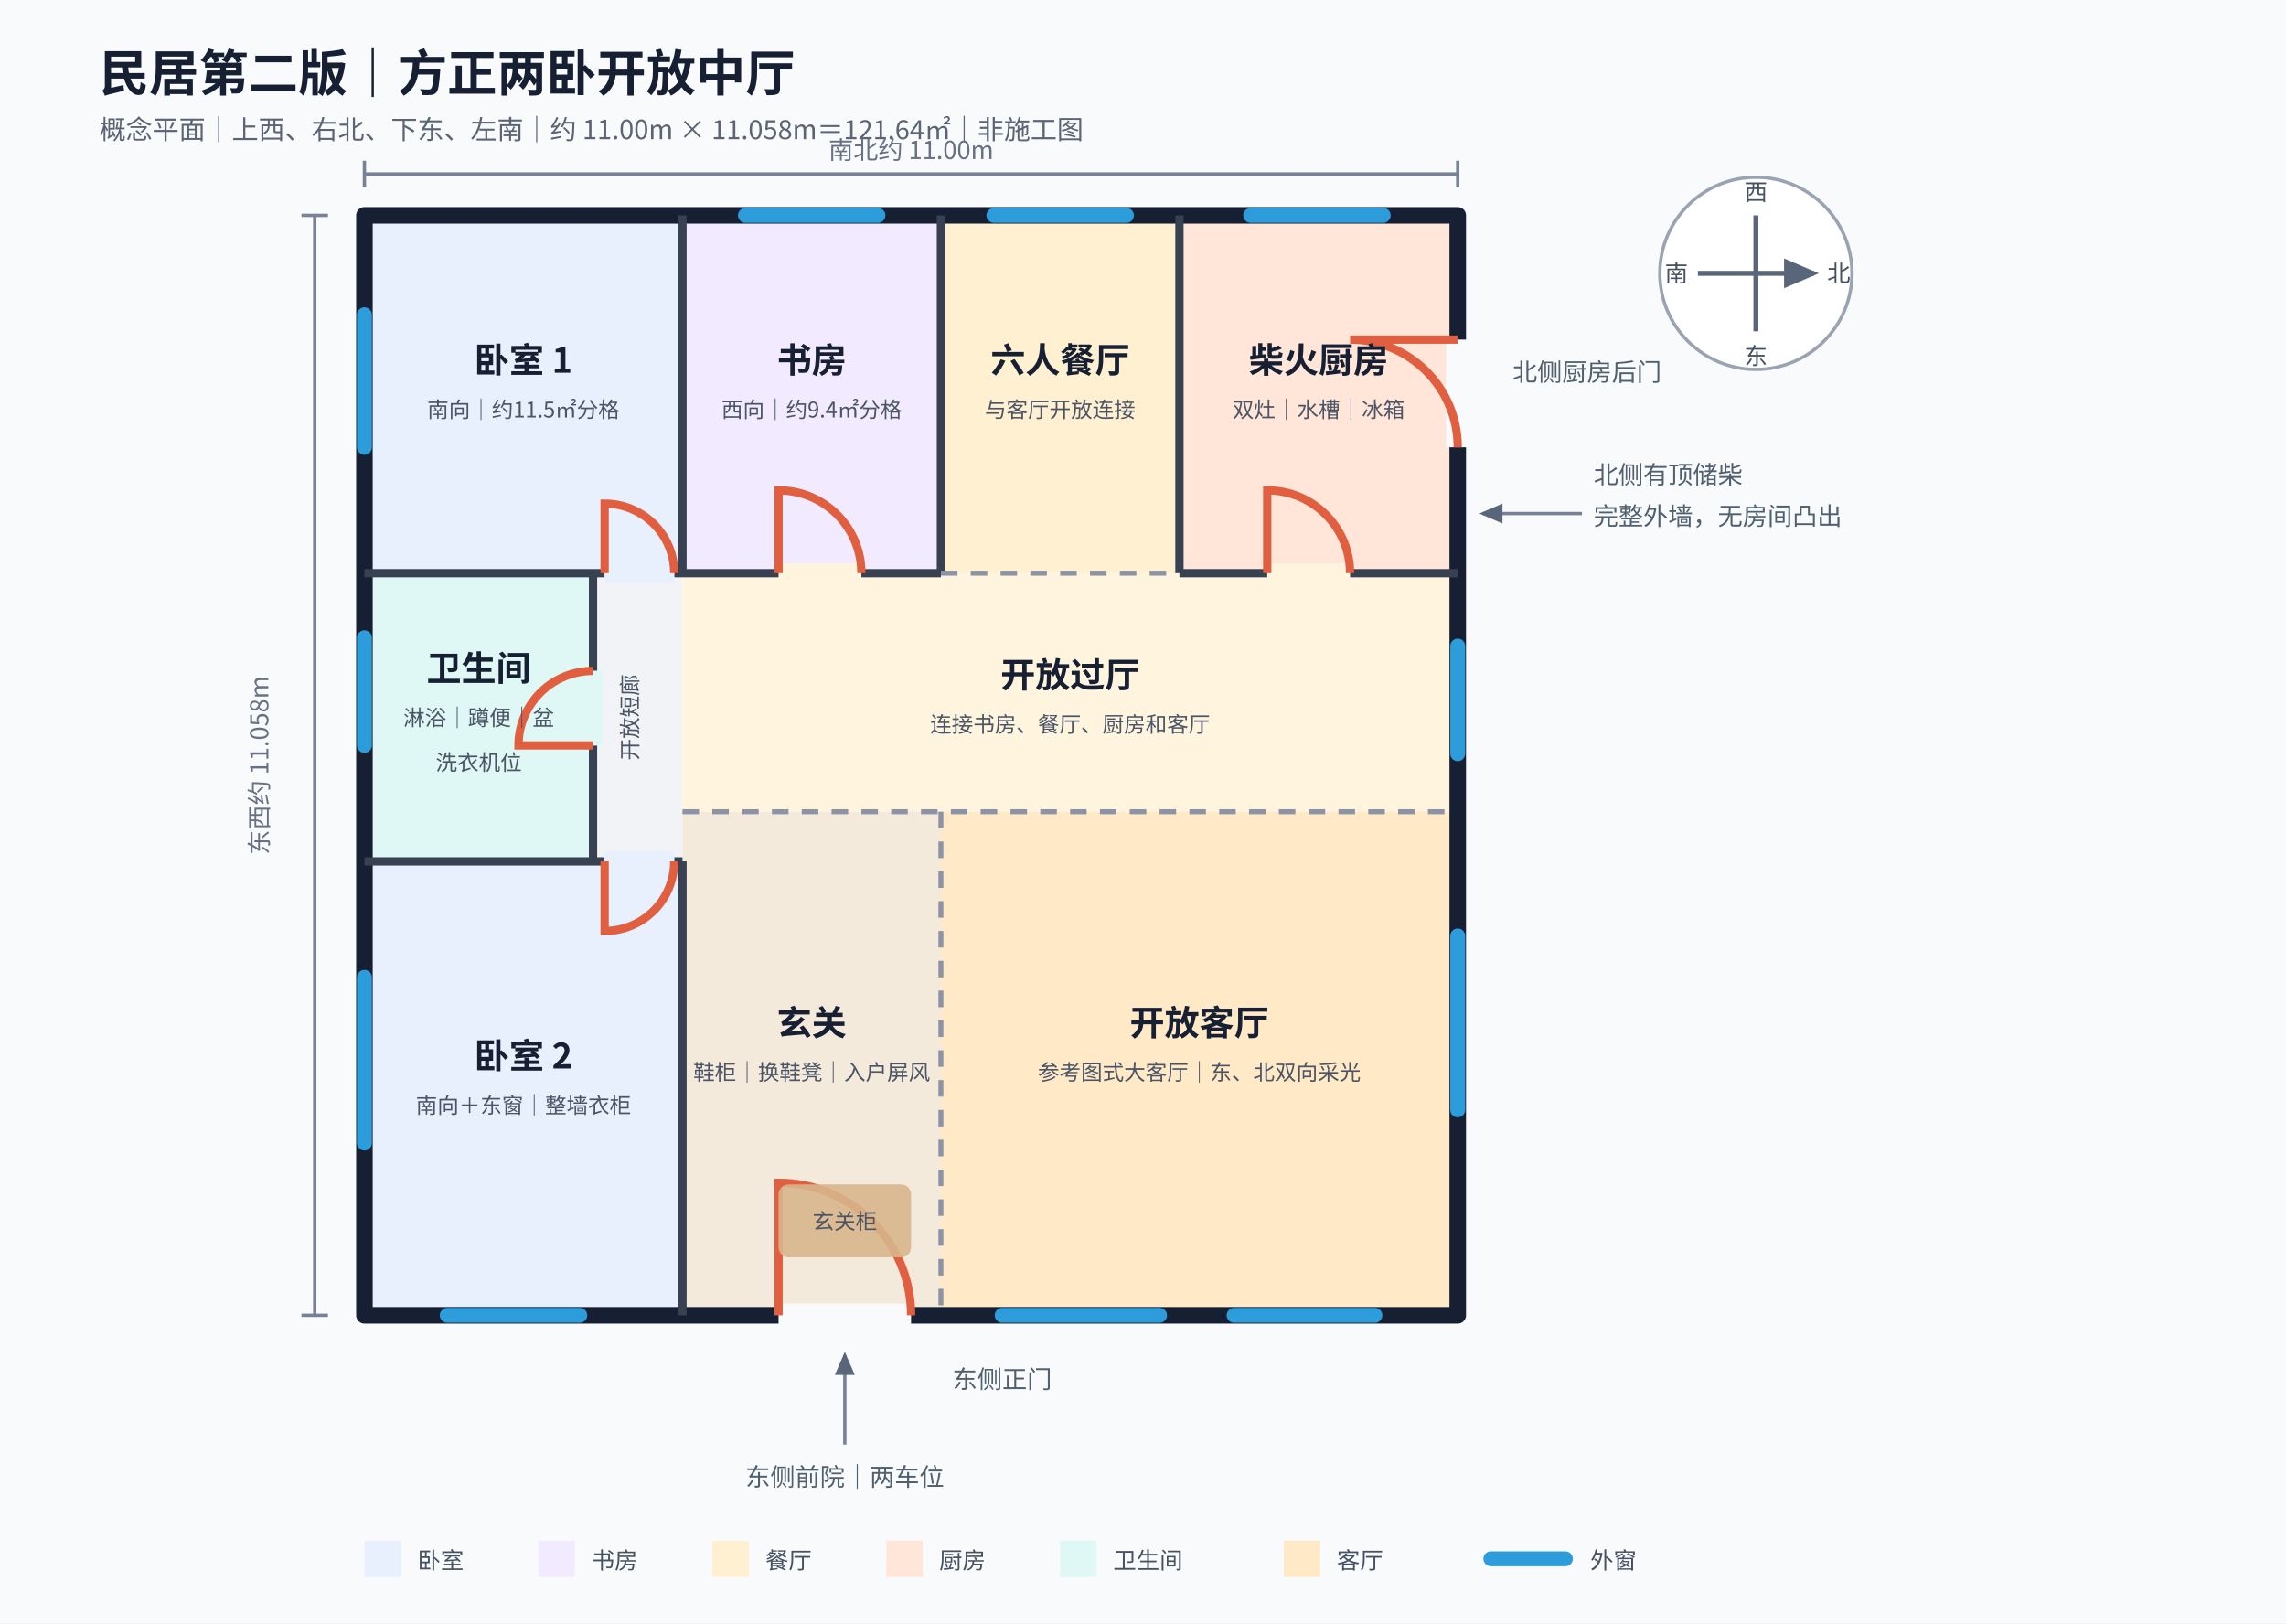
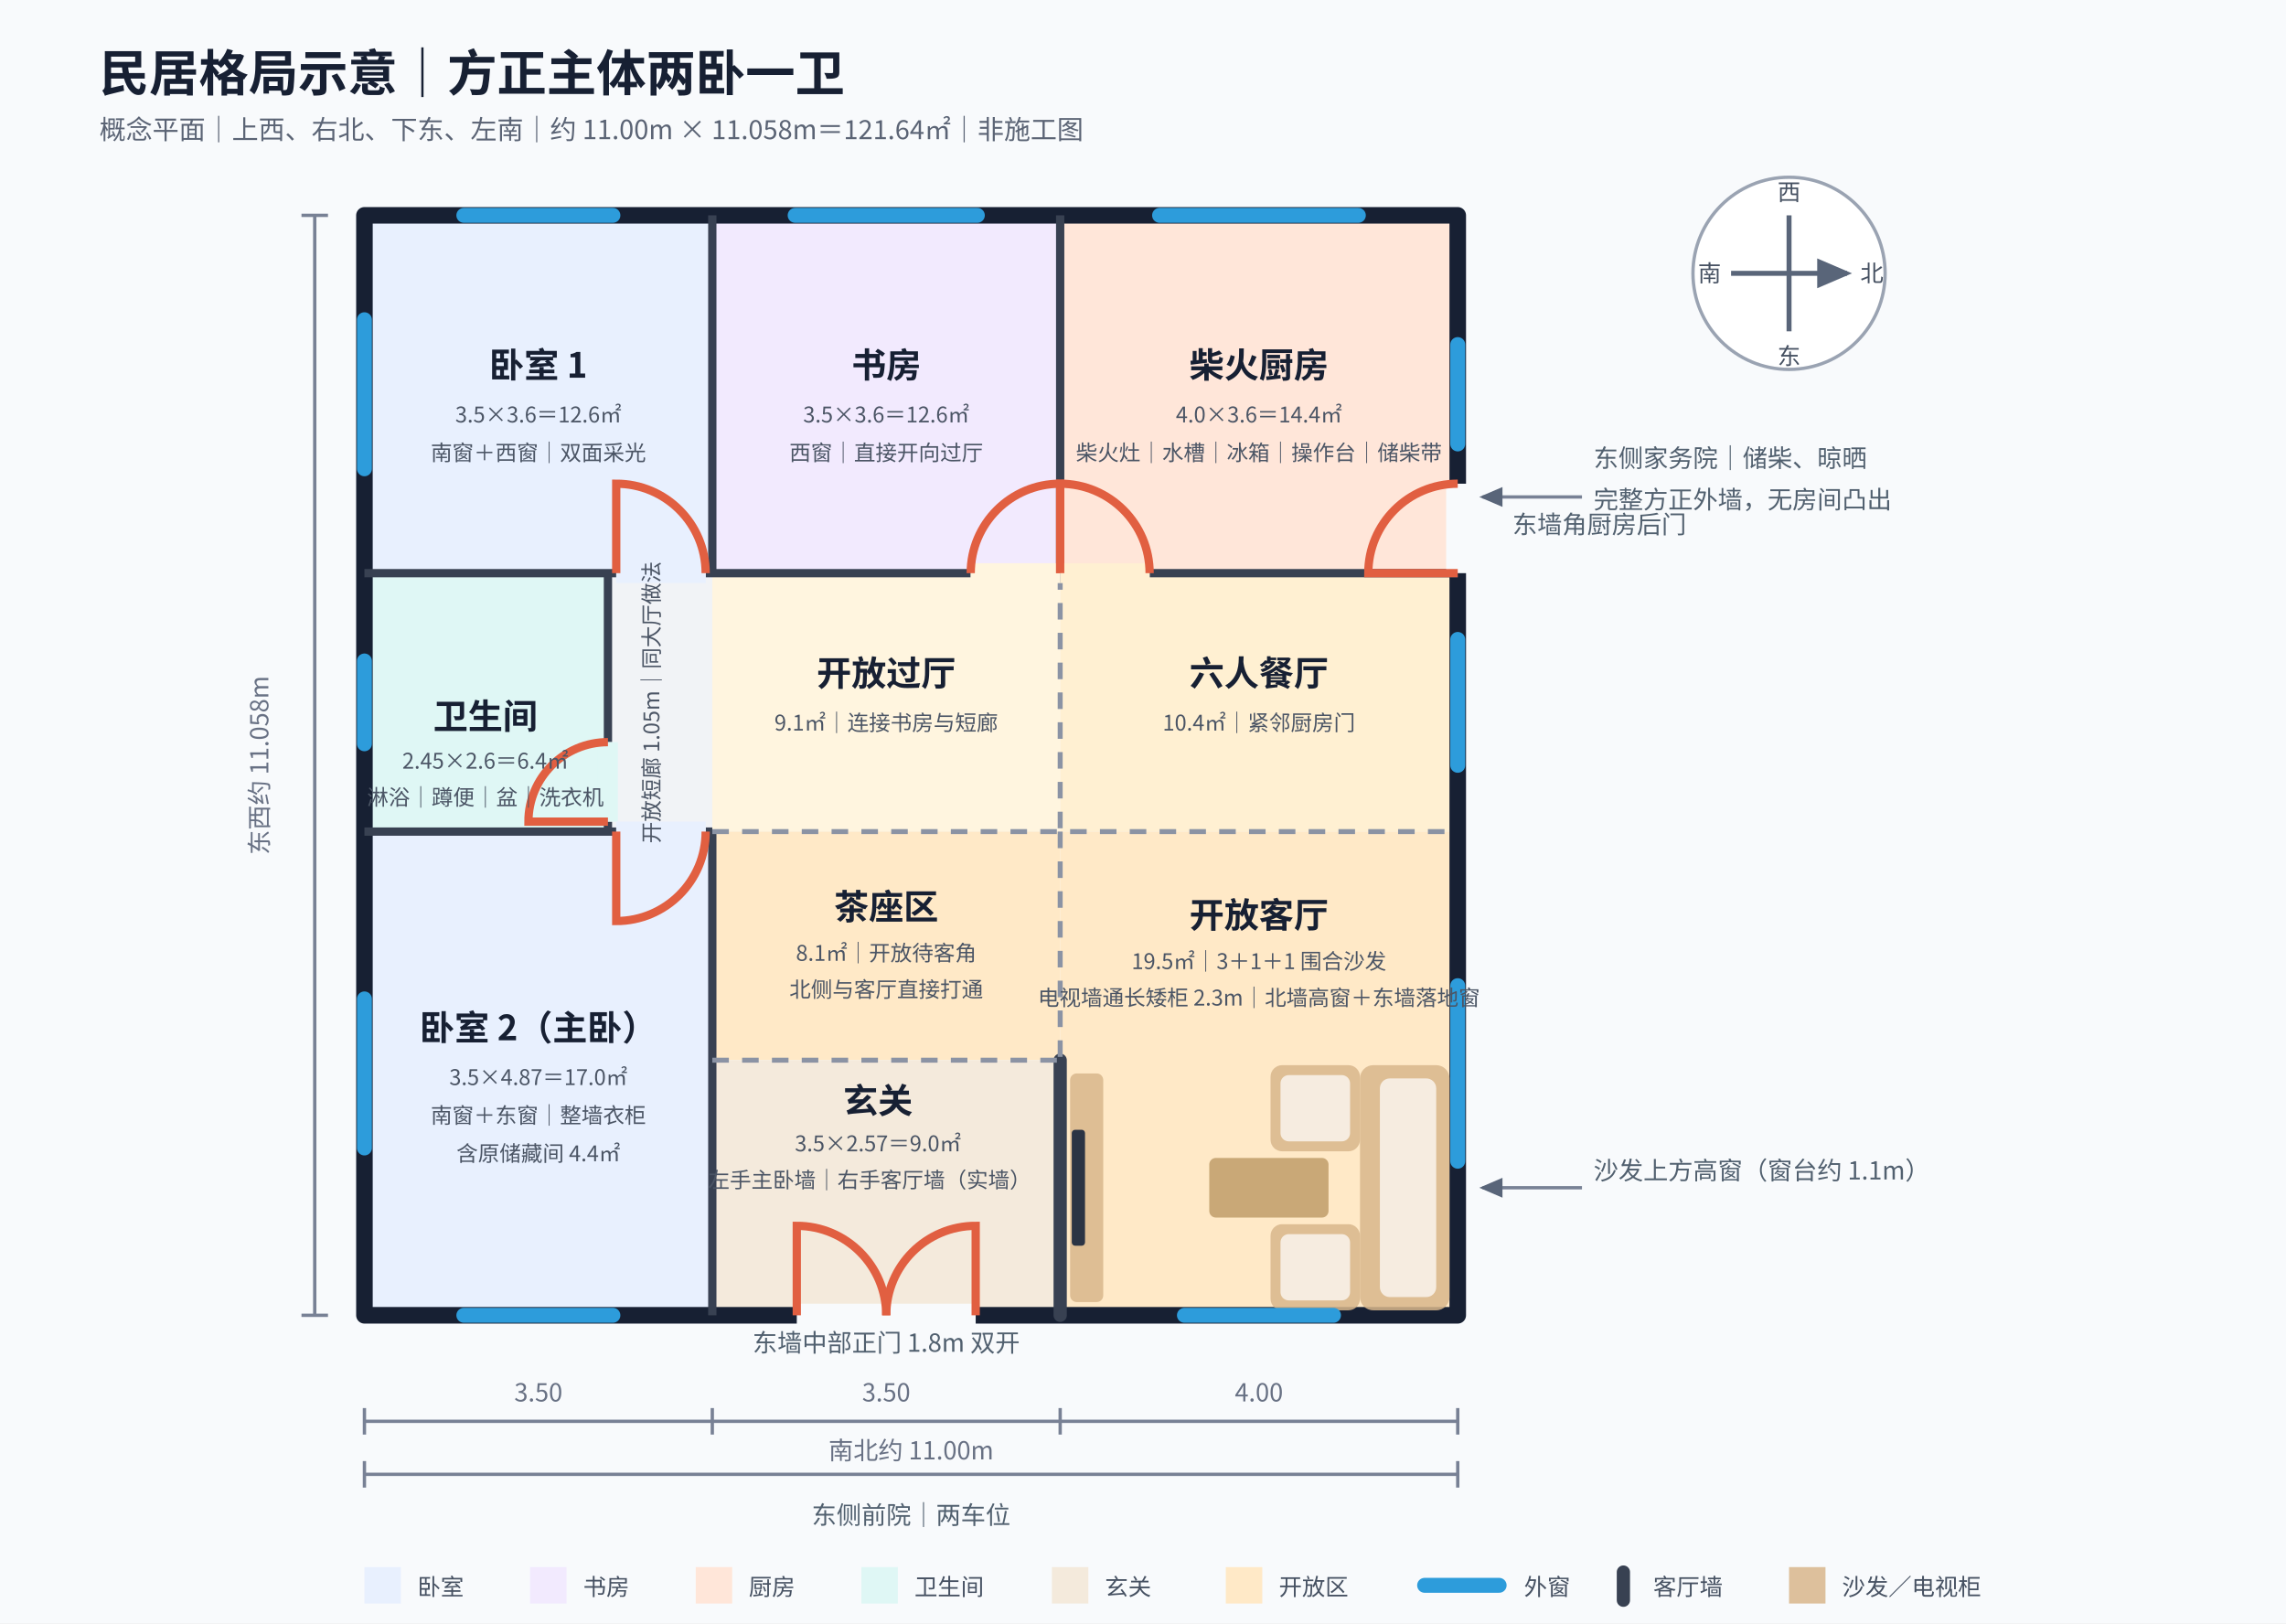
<svg xmlns="http://www.w3.org/2000/svg" width="1380" height="980" viewBox="0 0 1380 980">
  <defs>
    <style>
      text { font-family: "Microsoft YaHei", "Noto Sans CJK SC", sans-serif; fill: #172033; }
      .title { font-size: 30px; font-weight: 700; }
      .subtitle { font-size: 16px; fill: #5b6475; }
      .room-title { font-size: 21px; font-weight: 700; text-anchor: middle; }
      .room-note { font-size: 13px; fill: #4b5565; text-anchor: middle; }
      .wall { stroke: #172033; stroke-width: 10; fill: none; stroke-linejoin: round; }
      .partition { stroke: #384152; stroke-width: 5; fill: none; }
+       .feature { stroke: #384152; stroke-width: 8; fill: none; stroke-linecap: round; }
      .soft { stroke: #8b93a4; stroke-width: 3; stroke-dasharray: 10 8; fill: none; }
+       .furni { fill: #d8b68b; opacity: 0.85; }
      .window { stroke: #2d9cdb; stroke-width: 9; stroke-linecap: round; }
      .door { stroke: #e15f41; stroke-width: 5; fill: none; }
      .dim { stroke: #788195; stroke-width: 2; fill: none; }
      .dim-text { font-size: 15px; fill: #687184; text-anchor: middle; }
      .outside { font-size: 15px; fill: #51606f; }
      .legend { font-size: 14px; fill: #465162; }
    </style>
    <marker id="arrow" markerWidth="10" markerHeight="10" refX="6" refY="3" orient="auto">
      <path d="M0,0 L0,6 L7,3 z" fill="#596579" />
    </marker>
  </defs>
  <rect width="1380" height="980" fill="#f8fafc" />
-   <text x="60" y="55" class="title">民居第二版｜方正两卧开放中厅</text>
+   <text x="60" y="55" class="title">民居格局示意｜方正主体两卧一卫</text>
  <text x="60" y="84" class="subtitle">概念平面｜上西、右北、下东、左南｜约 11.00m × 11.058m＝121.64㎡｜非施工图</text>
-   <rect x="220" y="130" width="192" height="216" fill="#e8f0fe" />
-   <rect x="412" y="130" width="156" height="216" fill="#f2eafe" />
-   <rect x="568" y="130" width="144" height="216" fill="#fff0d2" />
-   <rect x="712" y="130" width="168" height="216" fill="#ffe6d9" />
-   <rect x="220" y="346" width="138" height="174" fill="#dff7f5" />
-   <rect x="358" y="346" width="54" height="174" fill="#f1f3f6" />
-   <rect x="220" y="520" width="192" height="274" fill="#e8f0fe" />
-   <rect x="412" y="346" width="468" height="144" fill="#fff5df" />
-   <rect x="412" y="490" width="156" height="304" fill="#f4eadc" />
-   <rect x="568" y="490" width="312" height="304" fill="#ffe9c7" />
+   <rect x="220" y="130" width="210" height="216" fill="#e8f0fe" />
+   <rect x="430" y="130" width="210" height="216" fill="#f2eafe" />
+   <rect x="640" y="130" width="240" height="216" fill="#ffe6d9" />
+   <rect x="220" y="346" width="147" height="156" fill="#dff7f5" />
+   <rect x="367" y="346" width="63" height="156" fill="#f1f3f6" />
+   <rect x="220" y="502" width="210" height="292" fill="#e8f0fe" />
+   <rect x="430" y="346" width="210" height="156" fill="#fff5df" />
+   <rect x="640" y="346" width="240" height="156" fill="#fff0d2" />
+   <rect x="430" y="502" width="210" height="138" fill="#ffe9c7" />
+   <rect x="640" y="502" width="240" height="292" fill="#ffe9c7" />
+   <rect x="430" y="640" width="210" height="154" fill="#f4eadc" />
  <rect x="220" y="130" width="660" height="664" class="wall" />
-   <path d="M412 130 V346 M568 130 V346 M712 130 V346" class="partition" />
-   <path d="M220 346 H365 M407 346 H412 M412 346 H568 M712 346 H880" class="partition" />
-   <path d="M220 520 H365 M407 520 H412 M358 346 V405 M358 450 V520 M412 520 V794" class="partition" />
-   <path d="M568 490 V794 M412 490 H880" class="soft" />
-   <path d="M568 346 H712" class="soft" />
-   <path d="M365 346 H407" stroke="#e8f0fe" stroke-width="12" />
-   <path d="M365 346 V304 A42 42 0 0 1 407 346" class="door" />
-   <path d="M358 405 V450" stroke="#dff7f5" stroke-width="12" />
-   <path d="M358 450 H313 A45 45 0 0 1 358 405" class="door" />
-   <path d="M365 520 H407" stroke="#e8f0fe" stroke-width="12" />
-   <path d="M365 520 V562 A42 42 0 0 0 407 520" class="door" />
-   <path d="M470 346 H520" stroke="#fff5df" stroke-width="12" />
-   <path d="M470 346 V296 A50 50 0 0 1 520 346" class="door" />
-   <path d="M765 346 H815" stroke="#fff5df" stroke-width="12" />
-   <path d="M765 346 V296 A50 50 0 0 1 815 346" class="door" />
-   <path d="M470 794 H550" stroke="#f8fafc" stroke-width="14" />
-   <path d="M470 794 V714 A80 80 0 0 1 550 794" class="door" />
-   <text x="575" y="838" class="outside">东侧正门</text>
-   <path d="M880 205 V270" stroke="#f8fafc" stroke-width="14" />
-   <path d="M880 205 H815 A65 65 0 0 1 880 270" class="door" />
-   <text x="913" y="230" class="outside">北侧厨房后门</text>
-   <path d="M220 190 V270 M220 385 V450 M220 590 V690" class="window" />
-   <path d="M450 130 H530 M600 130 H680 M755 130 H835" class="window" />
-   <path d="M880 390 V455 M880 565 V670" class="window" />
-   <path d="M270 794 H350 M605 794 H700 M745 794 H830" class="window" />
-   <text x="316" y="225" class="room-title">卧室 1</text>
-   <text x="316" y="252" class="room-note">南向｜约11.5㎡分格</text>
-   <text x="490" y="225" class="room-title">书房</text>
-   <text x="490" y="252" class="room-note">西向｜约9.4㎡分格</text>
-   <text x="640" y="225" class="room-title">六人餐厅</text>
-   <text x="640" y="252" class="room-note">与客厅开放连接</text>
-   <text x="796" y="225" class="room-title">柴火厨房</text>
-   <text x="796" y="252" class="room-note">双灶｜水槽｜冰箱</text>
-   <text x="289" y="411" class="room-title">卫生间</text>
-   <text x="289" y="438" class="room-note">淋浴｜蹲便｜盆</text>
-   <text x="289" y="465" class="room-note">洗衣机位</text>
-   <text x="385" y="433" class="room-note" transform="rotate(-90 385 433)">开放短廊</text>
-   <text x="316" y="645" class="room-title">卧室 2</text>
-   <text x="316" y="672" class="room-note">南向＋东窗｜整墙衣柜</text>
-   <text x="646" y="415" class="room-title">开放过厅</text>
-   <text x="646" y="442" class="room-note">连接书房、餐厅、厨房和客厅</text>
-   <text x="490" y="625" class="room-title">玄关</text>
-   <text x="490" y="652" class="room-note">鞋柜｜换鞋凳｜入户屏风</text>
-   <text x="724" y="625" class="room-title">开放客厅</text>
-   <text x="724" y="652" class="room-note">参考图式大客厅｜东、北双向采光</text>
-   <rect x="470" y="715" width="80" height="44" rx="6" fill="#d8b68b" opacity="0.9" />
-   <text x="510" y="742" class="room-note">玄关柜</text>
-   <path d="M510 872 V818" class="dim" marker-end="url(#arrow)" />
-   <text x="510" y="897" class="outside" text-anchor="middle">东侧前院｜两车位</text>
-   <path d="M955 310 H895" class="dim" marker-end="url(#arrow)" />
-   <text x="962" y="292" class="outside">北侧有顶储柴</text>
-   <text x="962" y="317" class="outside">完整外墙，无房间凸出</text>
-   <path d="M220 105 H880 M220 97 V113 M880 97 V113" class="dim" />
-   <text x="550" y="96" class="dim-text">南北约 11.00m</text>
+   <path d="M220 346 H372 M426 346 H586 M694 346 H880" class="partition" />
+   <path d="M430 130 V346 M640 130 V346" class="partition" />
+   <path d="M367 346 V448 M367 496 V502" class="partition" />
+   <path d="M220 502 H372 M426 502 H430" class="partition" />
+   <path d="M430 502 V794" class="partition" />
+   <path d="M640 640 V794" class="feature" />
+   <rect x="646" y="648" width="20" height="138" rx="4" class="furni" />
+   <rect x="647" y="682" width="8" height="70" rx="2" fill="#2b3444" />
+   <rect x="821" y="643" width="54" height="148" rx="8" class="furni" />
+   <rect x="833" y="651" width="34" height="132" rx="6" fill="#f6ece0" />
+   <rect x="767" y="643" width="54" height="52" rx="7" class="furni" />
+   <rect x="773" y="649" width="42" height="40" rx="5" fill="#f6ece0" />
+   <rect x="767" y="739" width="54" height="52" rx="7" class="furni" />
+   <rect x="773" y="745" width="42" height="40" rx="5" fill="#f6ece0" />
+   <rect x="730" y="699" width="72" height="36" rx="4" fill="#c9a877" />
+   <path d="M430 502 H880 M640 346 V502 M430 640 H640 M640 502 V640" class="soft" />
+   <path d="M372 346 H426" stroke="#e8f0fe" stroke-width="12" />
+   <path d="M372 346 V292 A54 54 0 0 1 426 346" class="door" />
+   <path d="M367 448 V496" stroke="#dff7f5" stroke-width="12" />
+   <path d="M367 496 H319 A48 48 0 0 1 367 448" class="door" />
+   <path d="M372 502 H426" stroke="#e8f0fe" stroke-width="12" />
+   <path d="M372 502 V556 A54 54 0 0 0 426 502" class="door" />
+   <path d="M586 346 H640" stroke="#fff5df" stroke-width="12" />
+   <path d="M640 346 V292 A54 54 0 0 0 586 346" class="door" />
+   <path d="M640 346 H694" stroke="#fff0d2" stroke-width="12" />
+   <path d="M640 346 V292 A54 54 0 0 1 694 346" class="door" />
+   <path d="M481 794 H589" stroke="#f8fafc" stroke-width="14" />
+   <path d="M481 794 V740 A54 54 0 0 1 535 794" class="door" />
+   <path d="M589 794 V740 A54 54 0 0 0 535 794" class="door" />
+   <text x="535" y="816" class="outside" text-anchor="middle">东墙中部正门 1.8m 双开</text>
+   <path d="M880 292 V346" stroke="#f8fafc" stroke-width="14" />
+   <path d="M880 346 H826 A54 54 0 0 1 880 292" class="door" />
+   <text x="913" y="322" class="outside">东墙角厨房后门</text>
+   <path d="M220 193 V283 M220 399 V449 M220 603 V693" class="window" />
+   <path d="M280 130 H370 M480 130 H590 M700 130 H820" class="window" />
+   <path d="M880 208 V268 M880 386 V462 M880 595 V701" class="window" />
+   <path d="M280 794 H370 M715 794 H805" class="window" />
+   <text x="325" y="228" class="room-title">卧室 1</text>
+   <text x="325" y="255" class="room-note">3.5×3.6＝12.6㎡</text>
+   <text x="325" y="278" class="room-note">南窗＋西窗｜双面采光</text>
+   <text x="535" y="228" class="room-title">书房</text>
+   <text x="535" y="255" class="room-note">3.5×3.6＝12.6㎡</text>
+   <text x="535" y="278" class="room-note">西窗｜直接开向过厅</text>
+   <text x="760" y="228" class="room-title">柴火厨房</text>
+   <text x="760" y="255" class="room-note">4.0×3.6＝14.4㎡</text>
+   <text x="760" y="278" class="room-note">柴火灶｜水槽｜冰箱｜操作台｜储柴带</text>
+   <text x="293" y="440" class="room-title">卫生间</text>
+   <text x="293" y="464" class="room-note">2.45×2.6＝6.4㎡</text>
+   <text x="293" y="486" class="room-note">淋浴｜蹲便｜盆｜洗衣机</text>
+   <text x="398" y="424" class="room-note" transform="rotate(-90 398 424)">开放短廊 1.05m｜同大厅做法</text>
+   <text x="325" y="628" class="room-title">卧室 2（主卧）</text>
+   <text x="325" y="655" class="room-note">3.5×4.87＝17.0㎡</text>
+   <text x="325" y="678" class="room-note">南窗＋东窗｜整墙衣柜</text>
+   <text x="325" y="701" class="room-note">含原储藏间 4.4㎡</text>
+   <text x="535" y="414" class="room-title">开放过厅</text>
+   <text x="535" y="441" class="room-note">9.1㎡｜连接书房与短廊</text>
+   <text x="760" y="414" class="room-title">六人餐厅</text>
+   <text x="760" y="441" class="room-note">10.4㎡｜紧邻厨房门</text>
+   <text x="535" y="555" class="room-title">茶座区</text>
+   <text x="535" y="580" class="room-note">8.1㎡｜开放待客角</text>
+   <text x="535" y="602" class="room-note">北侧与客厅直接打通</text>
+   <text x="760" y="560" class="room-title">开放客厅</text>
+   <text x="760" y="585" class="room-note">19.5㎡｜3＋1＋1 围合沙发</text>
+   <text x="760" y="607" class="room-note">电视墙通长矮柜 2.3m｜北墙高窗＋东墙落地窗</text>
+   <text x="530" y="672" class="room-title">玄关</text>
+   <text x="530" y="695" class="room-note">3.5×2.57＝9.0㎡</text>
+   <text x="525" y="717" class="room-note">左手主卧墙｜右手客厅墙（实墙）</text>
+   <path d="M955 300 H895" class="dim" marker-end="url(#arrow)" />
+   <text x="962" y="282" class="outside">东侧家务院｜储柴、晾晒</text>
+   <text x="962" y="307" class="outside">完整方正外墙，无房间凸出</text>
+   <path d="M955 717 H895" class="dim" marker-end="url(#arrow)" />
+   <text x="962" y="712" class="outside">沙发上方高窗（窗台约 1.1m）</text>
  <path d="M190 130 V794 M182 130 H198 M182 794 H198" class="dim" />
  <text x="162" y="462" class="dim-text" transform="rotate(-90 162 462)">东西约 11.058m</text>
-   <g transform="translate(1060 165)">
+   <path d="M220 858 H880 M220 850 V866 M430 850 V866 M640 850 V866 M880 850 V866" class="dim" />
+   <text x="325" y="846" class="dim-text">3.50</text>
+   <text x="535" y="846" class="dim-text">3.50</text>
+   <text x="760" y="846" class="dim-text">4.00</text>
+   <path d="M220 890 H880 M220 882 V898 M880 882 V898" class="dim" />
+   <text x="550" y="881" class="dim-text">南北约 11.00m</text>
+   <text x="550" y="920" class="outside" text-anchor="middle">东侧前院｜两车位</text>
+   <g transform="translate(1080 165)">
    <circle cx="0" cy="0" r="58" fill="#ffffff" stroke="#9aa3b2" stroke-width="2" />
    <path d="M0 35 V-35 M-35 0 H35" stroke="#596579" stroke-width="3" marker-end="url(#arrow)" />
    <text x="0" y="-44" class="legend" text-anchor="middle">西</text>
    <text x="0" y="55" class="legend" text-anchor="middle">东</text>
    <text x="-48" y="5" class="legend" text-anchor="middle">南</text>
    <text x="50" y="5" class="legend" text-anchor="middle">北</text>
  </g>
-   <g transform="translate(220 930)">
+   <g transform="translate(220 946)">
    <rect x="0" y="0" width="22" height="22" fill="#e8f0fe" />
    <text x="32" y="17" class="legend">卧室</text>
-     <rect x="105" y="0" width="22" height="22" fill="#f2eafe" />
-     <text x="137" y="17" class="legend">书房</text>
-     <rect x="210" y="0" width="22" height="22" fill="#fff0d2" />
-     <text x="242" y="17" class="legend">餐厅</text>
-     <rect x="315" y="0" width="22" height="22" fill="#ffe6d9" />
-     <text x="347" y="17" class="legend">厨房</text>
-     <rect x="420" y="0" width="22" height="22" fill="#dff7f5" />
-     <text x="452" y="17" class="legend">卫生间</text>
-     <rect x="555" y="0" width="22" height="22" fill="#ffe9c7" />
-     <text x="587" y="17" class="legend">客厅</text>
-     <line x1="680" y1="11" x2="725" y2="11" class="window" />
-     <text x="740" y="17" class="legend">外窗</text>
+     <rect x="100" y="0" width="22" height="22" fill="#f2eafe" />
+     <text x="132" y="17" class="legend">书房</text>
+     <rect x="200" y="0" width="22" height="22" fill="#ffe6d9" />
+     <text x="232" y="17" class="legend">厨房</text>
+     <rect x="300" y="0" width="22" height="22" fill="#dff7f5" />
+     <text x="332" y="17" class="legend">卫生间</text>
+     <rect x="415" y="0" width="22" height="22" fill="#f4eadc" />
+     <text x="447" y="17" class="legend">玄关</text>
+     <rect x="520" y="0" width="22" height="22" fill="#ffe9c7" />
+     <text x="552" y="17" class="legend">开放区</text>
+     <line x1="640" y1="11" x2="685" y2="11" class="window" />
+     <text x="700" y="17" class="legend">外窗</text>
+     <line x1="760" y1="3" x2="760" y2="20" class="feature" />
+     <text x="778" y="17" class="legend">客厅墙</text>
+     <rect x="860" y="0" width="22" height="22" class="furni" />
+     <text x="892" y="17" class="legend">沙发／电视柜</text>
  </g>
</svg>
